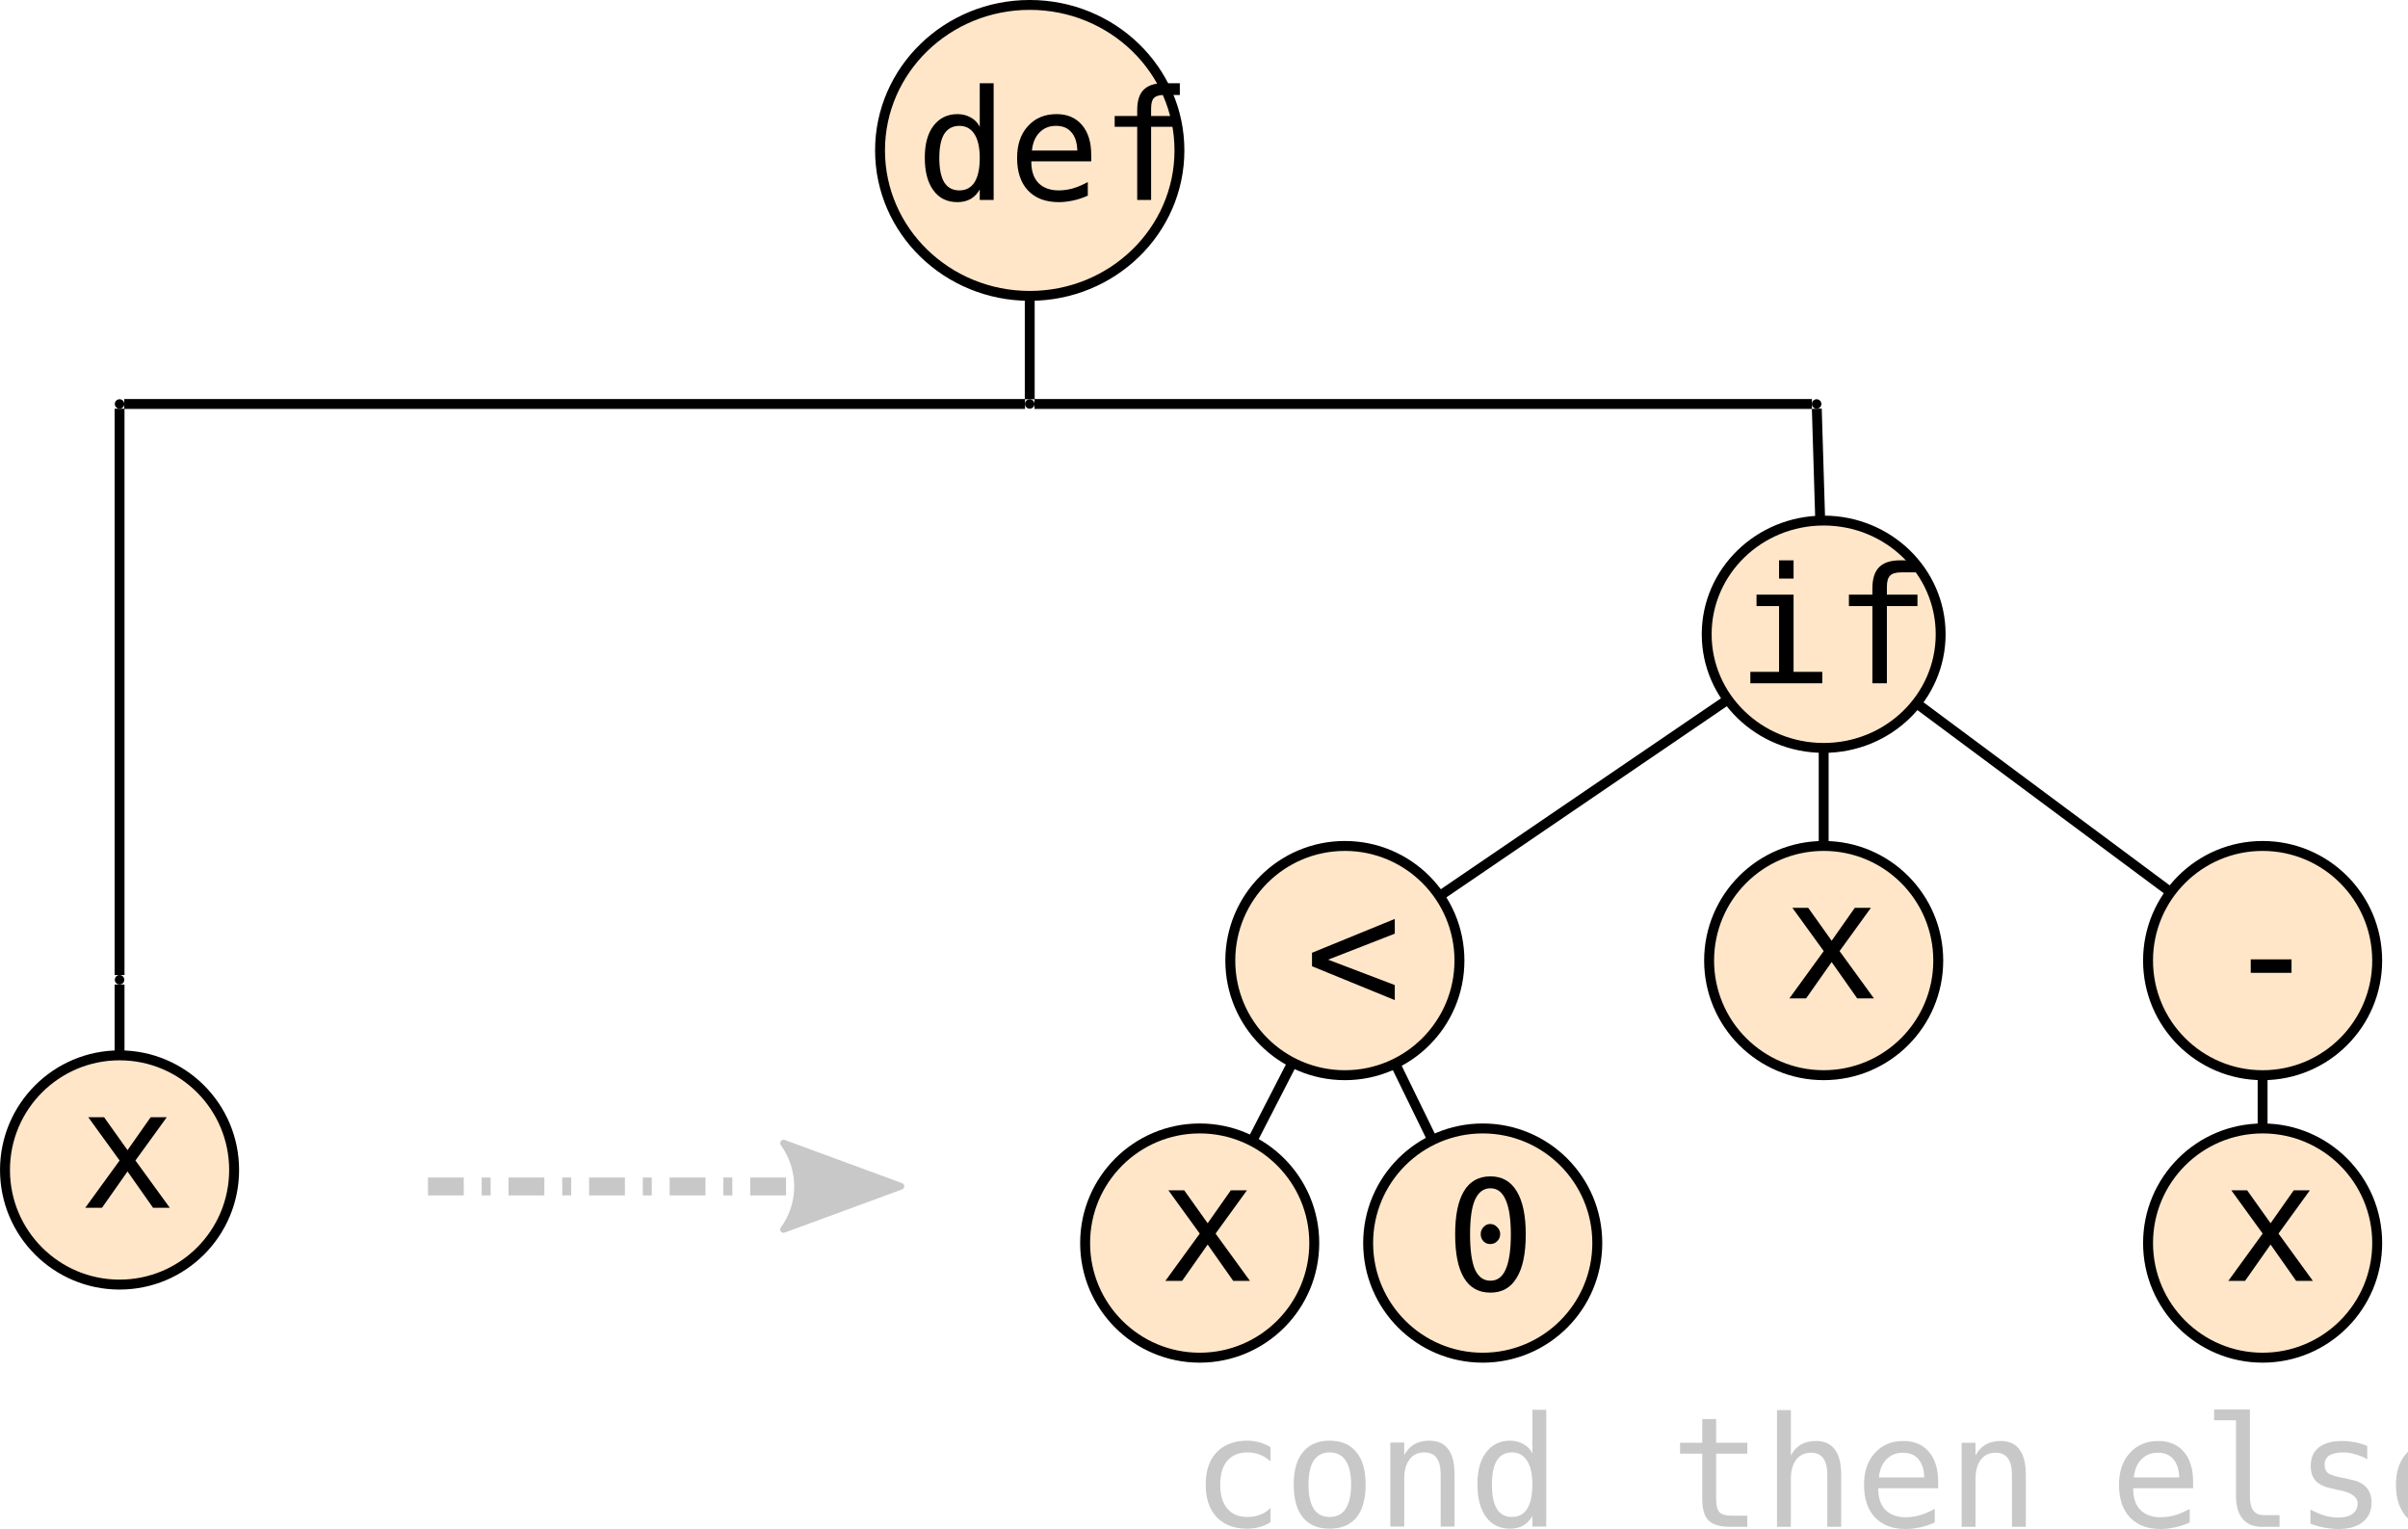
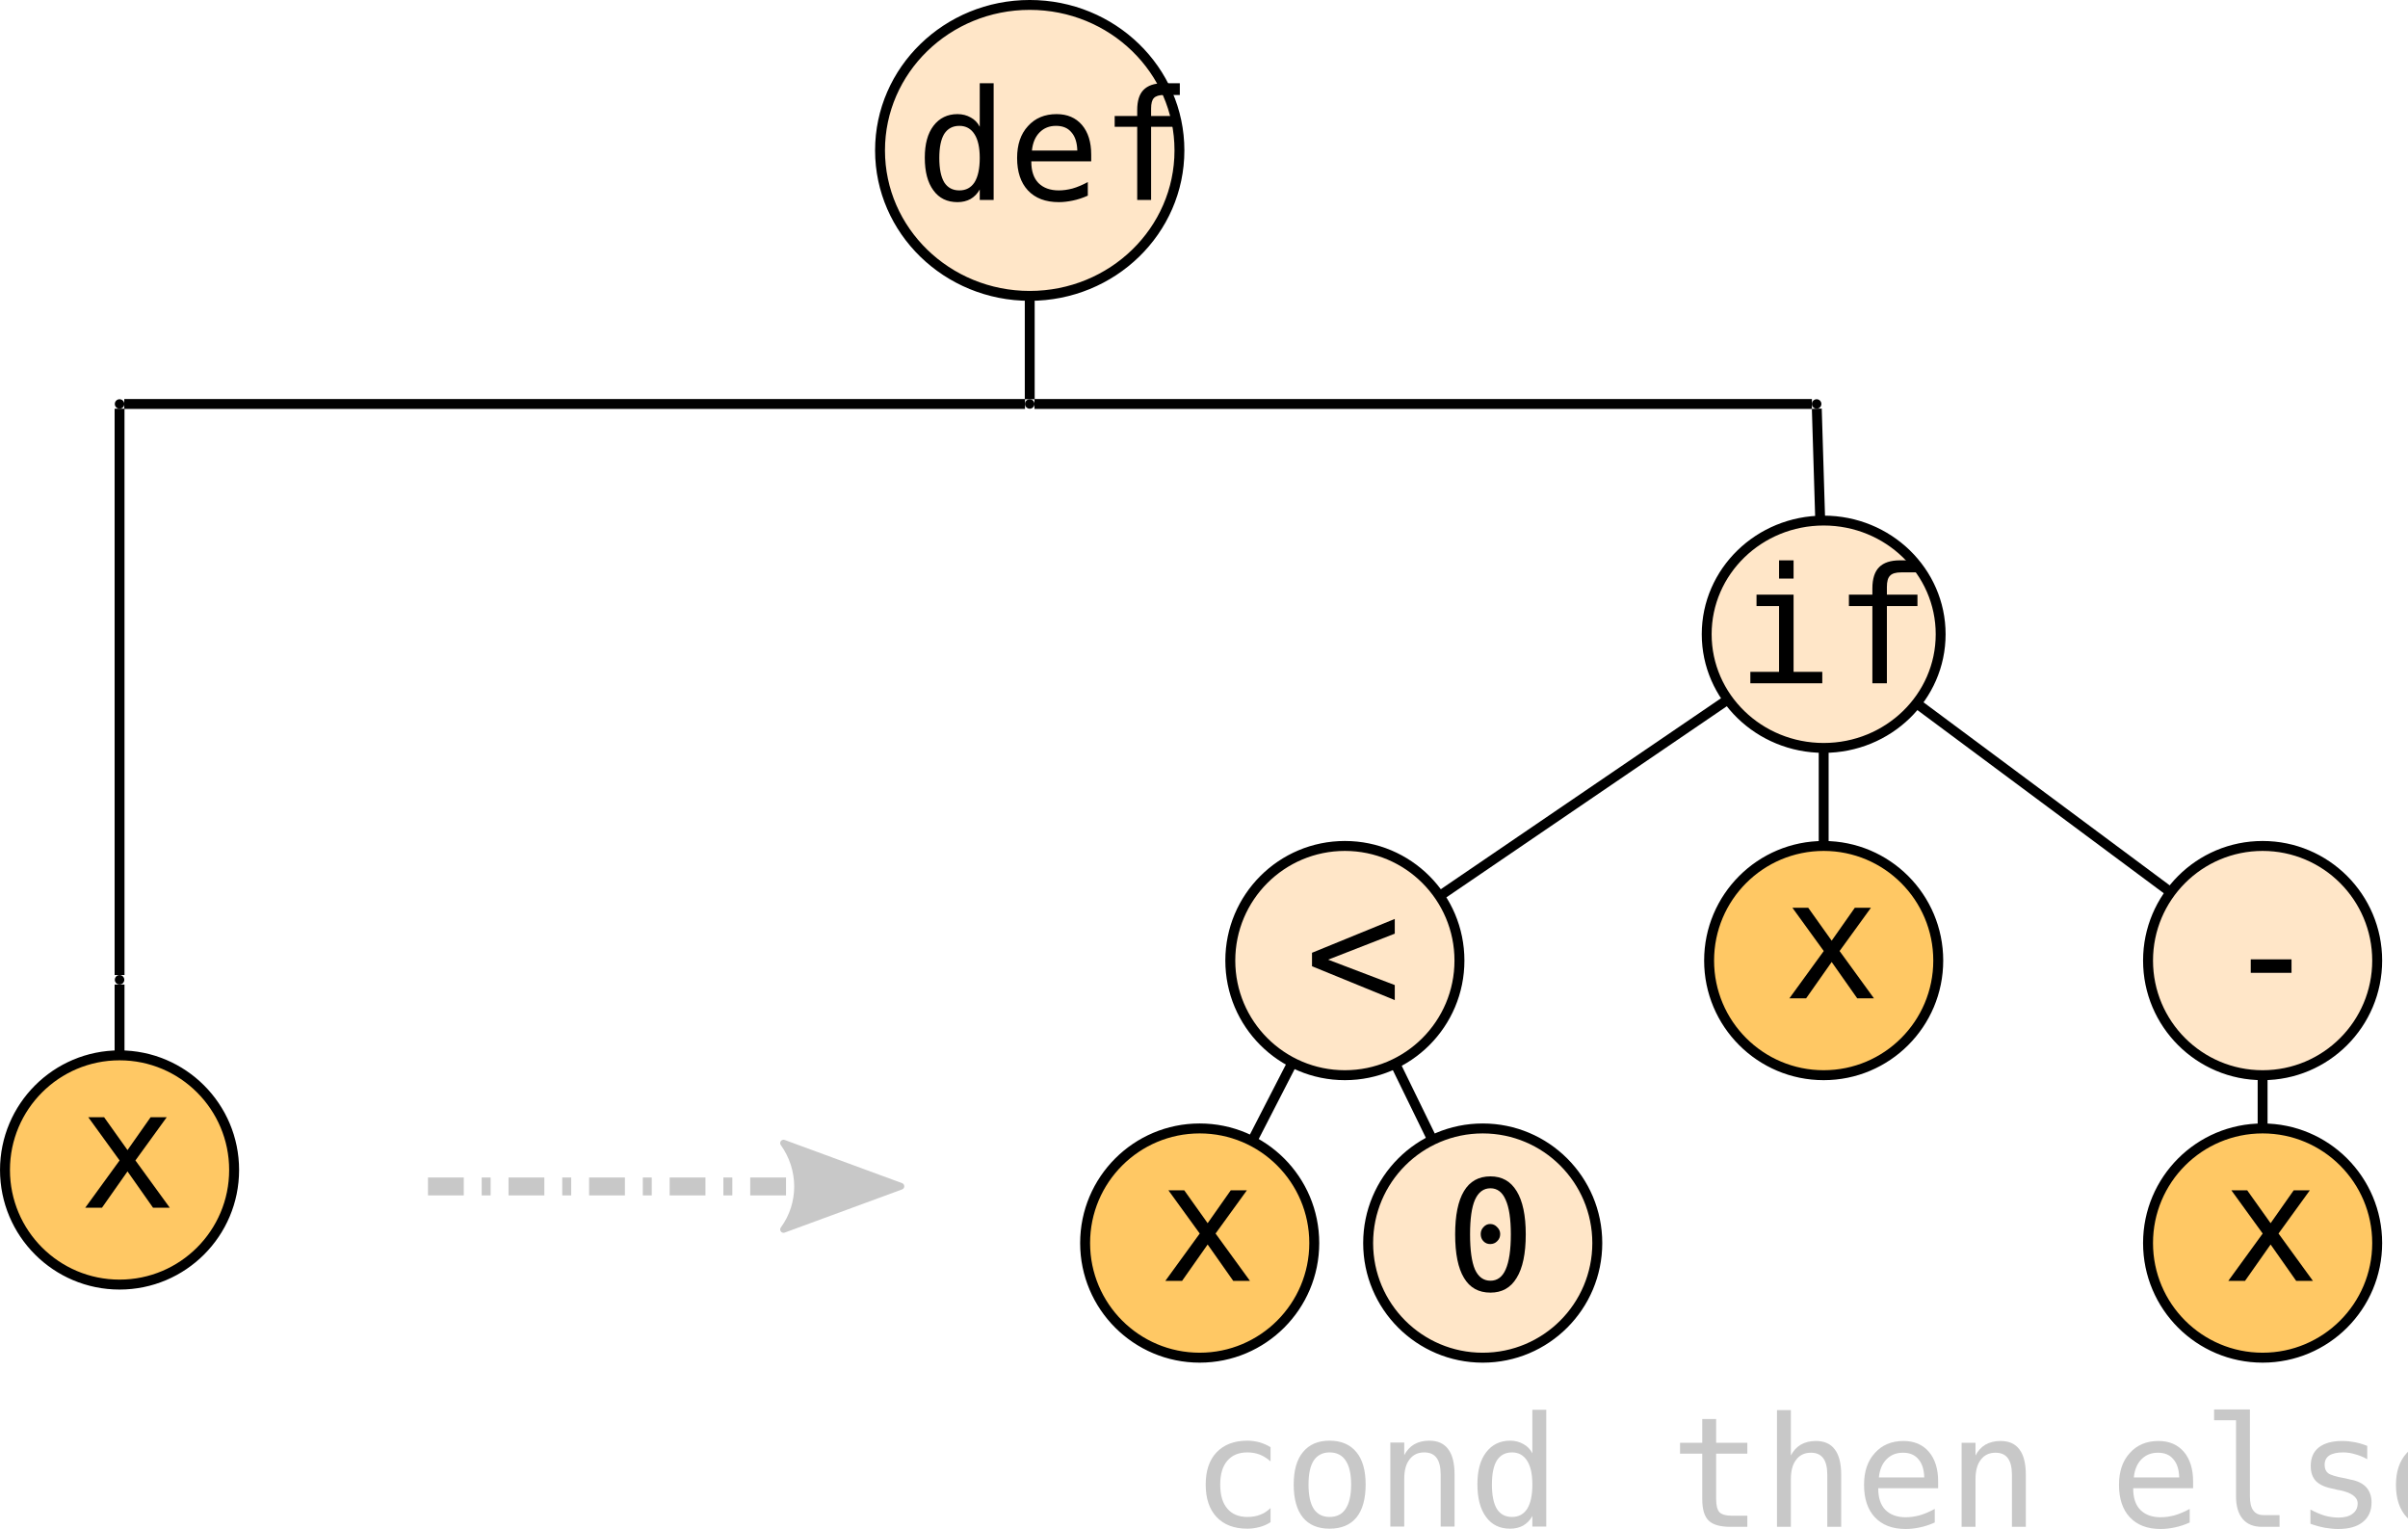
<svg xmlns="http://www.w3.org/2000/svg" width="121.861mm" height="77.327mm" viewBox="0 0 121.861 77.327" version="1.1" id="svg8">
  <defs id="defs2">
    <marker orient="auto" refY="0" refX="0" id="Arrow2Mend" style="overflow:visible">
      <path id="path1601" style="fill:#c8c8c8;fill-opacity:1;fill-rule:evenodd;stroke:#c8c8c8;stroke-width:0.625;stroke-linejoin:round;stroke-opacity:1" d="M 8.719,4.034 -2.207,0.016 8.719,-4.002 c -1.745,2.372 -1.735,5.617 -6e-7,8.035 z" transform="scale(-0.6)" />
    </marker>
    <marker orient="auto" refY="0" refX="0" id="Arrow2Lend" style="overflow:visible">
      <path id="path1595" style="fill:#000000;fill-opacity:1;fill-rule:evenodd;stroke:#000000;stroke-width:0.625;stroke-linejoin:round;stroke-opacity:1" d="M 8.719,4.034 -2.207,0.016 8.719,-4.002 c -1.745,2.372 -1.735,5.617 -6e-7,8.035 z" transform="matrix(-1.1,0,0,-1.1,-1.1,0)" />
    </marker>
    <marker orient="auto" refY="0" refX="0" id="Arrow2Sstart" style="overflow:visible">
      <path id="path1604" style="fill:#000000;fill-opacity:1;fill-rule:evenodd;stroke:#000000;stroke-width:0.625;stroke-linejoin:round;stroke-opacity:1" d="M 8.719,4.034 -2.207,0.016 8.719,-4.002 c -1.745,2.372 -1.735,5.617 -6e-7,8.035 z" transform="matrix(0.3,0,0,0.3,-0.69,0)" />
    </marker>
  </defs>
  <g id="layer1" transform="translate(-30.12767,-248.2404)">
-     <g id="g7615">
+     <g id="g2254">
      <path id="path1572" d="M 51.786,308.267 H 74.52" style="fill:none;fill-rule:evenodd;stroke:#c8c8c8;stroke-width:0.906;stroke-linecap:butt;stroke-linejoin:miter;stroke-miterlimit:4;stroke-dasharray:1.812, 0.906, 0.453, 0.906;stroke-dashoffset:0;stroke-opacity:1;marker-end:url(#Arrow2Mend)" />
-       <g transform="translate(27.49533,169.5762)" id="g967">
-         <ellipse style="color:#000000;clip-rule:nonzero;display:inline;overflow:visible;visibility:visible;opacity:1;isolation:auto;mix-blend-mode:normal;color-interpolation:sRGB;color-interpolation-filters:linearRGB;solid-color:#000000;solid-opacity:1;fill:#ffe6c8;fill-opacity:1;fill-rule:nonzero;stroke:#000000;stroke-width:0.503;stroke-linecap:round;stroke-linejoin:miter;stroke-miterlimit:4;stroke-dasharray:none;stroke-dashoffset:0;stroke-opacity:1;color-rendering:auto;image-rendering:auto;shape-rendering:auto;text-rendering:auto;enable-background:accumulate" id="path908-4-3" cx="63.345" cy="141.555" rx="5.798" ry="5.799" />
-         <text xml:space="preserve" style="font-style:normal;font-variant:normal;font-weight:normal;font-stretch:normal;font-size:8.253px;line-height:125%;font-family:Inconsolata;-inkscape-font-specification:Inconsolata;letter-spacing:0px;word-spacing:0px;fill:#000000;fill-opacity:1;stroke:none;stroke-width:0.281px;stroke-linecap:butt;stroke-linejoin:miter;stroke-opacity:1" x="62.198" y="141.393" id="text860-91" transform="scale(0.9855378,1.014674)">
-           <tspan id="tspan858-9" x="62.198" y="141.393" style="stroke-width:0.281px">x</tspan>
-         </text>
-       </g>
+       <ellipse ry="5.799" rx="5.798" cy="311.131" cx="90.84" id="path908-4-3" style="color:#000000;clip-rule:nonzero;display:inline;overflow:visible;visibility:visible;opacity:1;isolation:auto;mix-blend-mode:normal;color-interpolation:sRGB;color-interpolation-filters:linearRGB;solid-color:#000000;solid-opacity:1;fill:#ffc864;fill-opacity:1;fill-rule:nonzero;stroke:#000000;stroke-width:0.503;stroke-linecap:round;stroke-linejoin:miter;stroke-miterlimit:4;stroke-dasharray:none;stroke-dashoffset:0;stroke-opacity:1;color-rendering:auto;image-rendering:auto;shape-rendering:auto;text-rendering:auto;enable-background:accumulate" />
+       <text transform="scale(0.9855378,1.014674)" id="text860-91" y="308.517" x="90.097" style="font-style:normal;font-variant:normal;font-weight:normal;font-stretch:normal;font-size:8.253px;line-height:125%;font-family:Inconsolata;-inkscape-font-specification:Inconsolata;letter-spacing:0px;word-spacing:0px;fill:#000000;fill-opacity:1;stroke:none;stroke-width:0.281px;stroke-linecap:butt;stroke-linejoin:miter;stroke-opacity:1" xml:space="preserve">
+         <tspan style="stroke-width:0.281px" y="308.517" x="90.097" id="tspan858-9">x</tspan>
+       </text>
      <ellipse ry="5.751" rx="5.92" cy="280.329" cx="122.418" id="path908-2-8-4" style="color:#000000;clip-rule:nonzero;display:inline;overflow:visible;visibility:visible;opacity:1;isolation:auto;mix-blend-mode:normal;color-interpolation:sRGB;color-interpolation-filters:linearRGB;solid-color:#000000;solid-opacity:1;fill:#ffe6c8;fill-opacity:1;fill-rule:nonzero;stroke:#000000;stroke-width:0.5;stroke-linecap:round;stroke-linejoin:miter;stroke-miterlimit:4;stroke-dasharray:none;stroke-dashoffset:0;stroke-opacity:1;color-rendering:auto;image-rendering:auto;shape-rendering:auto;text-rendering:auto;enable-background:accumulate" />
      <text id="text852-9-0" y="282.808" x="117.987" style="font-style:normal;font-variant:normal;font-weight:normal;font-stretch:normal;font-size:8.182px;line-height:125%;font-family:Inconsolata;-inkscape-font-specification:Inconsolata;letter-spacing:0px;word-spacing:0px;fill:#000000;fill-opacity:1;stroke:none;stroke-width:0.279px;stroke-linecap:butt;stroke-linejoin:miter;stroke-opacity:1" xml:space="preserve">
        <tspan style="stroke-width:0.279px" y="282.808" x="117.987" id="tspan850-0-0">if</tspan>
      </text>
      <g transform="translate(40.64707,139.8929)" id="g1182-5-9">
        <ellipse style="color:#000000;clip-rule:nonzero;display:inline;overflow:visible;visibility:visible;opacity:1;isolation:auto;mix-blend-mode:normal;color-interpolation:sRGB;color-interpolation-filters:linearRGB;solid-color:#000000;solid-opacity:1;fill:#ffe6c8;fill-opacity:1;fill-rule:nonzero;stroke:#000000;stroke-width:0.5;stroke-linecap:round;stroke-linejoin:miter;stroke-miterlimit:4;stroke-dasharray:none;stroke-dashoffset:0;stroke-opacity:1;color-rendering:auto;image-rendering:auto;shape-rendering:auto;text-rendering:auto;enable-background:accumulate" id="path908-6-8-9" cx="41.592" cy="115.957" rx="7.576" ry="7.36" />
        <text xml:space="preserve" style="font-style:normal;font-variant:normal;font-weight:normal;font-stretch:normal;font-size:7.761px;line-height:125%;font-family:Inconsolata;-inkscape-font-specification:Inconsolata;letter-spacing:0px;word-spacing:0px;fill:#000000;fill-opacity:1;stroke:none;stroke-width:0.265px;stroke-linecap:butt;stroke-linejoin:miter;stroke-opacity:1" x="35.814" y="118.464" id="text840-6-6">
          <tspan id="tspan838-2-0" x="35.814" y="118.464" style="stroke-width:0.265px">def</tspan>
        </text>
      </g>
-       <g transform="translate(-27.16692,165.8782)" id="g967-2">
-         <ellipse style="color:#000000;clip-rule:nonzero;display:inline;overflow:visible;visibility:visible;opacity:1;isolation:auto;mix-blend-mode:normal;color-interpolation:sRGB;color-interpolation-filters:linearRGB;solid-color:#000000;solid-opacity:1;fill:#ffe6c8;fill-opacity:1;fill-rule:nonzero;stroke:#000000;stroke-width:0.503;stroke-linecap:round;stroke-linejoin:miter;stroke-miterlimit:4;stroke-dasharray:none;stroke-dashoffset:0;stroke-opacity:1;color-rendering:auto;image-rendering:auto;shape-rendering:auto;text-rendering:auto;enable-background:accumulate" id="path908-4-3-7" cx="63.345" cy="141.555" rx="5.798" ry="5.799" />
-         <text xml:space="preserve" style="font-style:normal;font-variant:normal;font-weight:normal;font-stretch:normal;font-size:8.253px;line-height:125%;font-family:Inconsolata;-inkscape-font-specification:Inconsolata;letter-spacing:0px;word-spacing:0px;fill:#000000;fill-opacity:1;stroke:none;stroke-width:0.281px;stroke-linecap:butt;stroke-linejoin:miter;stroke-opacity:1" x="62.198" y="141.393" id="text860-91-6" transform="scale(0.9855378,1.014674)">
-           <tspan id="tspan858-9-1" x="62.198" y="141.393" style="stroke-width:0.281px">x</tspan>
-         </text>
-       </g>
+       <ellipse ry="5.799" rx="5.798" cy="307.433" cx="36.178" id="path908-4-3-7" style="color:#000000;clip-rule:nonzero;display:inline;overflow:visible;visibility:visible;opacity:1;isolation:auto;mix-blend-mode:normal;color-interpolation:sRGB;color-interpolation-filters:linearRGB;solid-color:#000000;solid-opacity:1;fill:#ffc864;fill-opacity:1;fill-rule:nonzero;stroke:#000000;stroke-width:0.503;stroke-linecap:round;stroke-linejoin:miter;stroke-miterlimit:4;stroke-dasharray:none;stroke-dashoffset:0;stroke-opacity:1;color-rendering:auto;image-rendering:auto;shape-rendering:auto;text-rendering:auto;enable-background:accumulate" />
+       <text transform="scale(0.9855378,1.014674)" id="text860-91-6" y="304.873" x="34.633" style="font-style:normal;font-variant:normal;font-weight:normal;font-stretch:normal;font-size:8.253px;line-height:125%;font-family:Inconsolata;-inkscape-font-specification:Inconsolata;letter-spacing:0px;word-spacing:0px;fill:#000000;fill-opacity:1;stroke:none;stroke-width:0.281px;stroke-linecap:butt;stroke-linejoin:miter;stroke-opacity:1" xml:space="preserve">
+         <tspan style="stroke-width:0.281px" y="304.873" x="34.633" id="tspan858-9-1">x</tspan>
+       </text>
      <circle r="0.24" transform="scale(-1,1)" cy="268.679" cx="-82.239" id="path908-2-8-4-3-5" style="color:#000000;clip-rule:nonzero;display:inline;overflow:visible;visibility:visible;opacity:1;isolation:auto;mix-blend-mode:normal;color-interpolation:sRGB;color-interpolation-filters:linearRGB;solid-color:#000000;solid-opacity:1;fill:#000000;fill-opacity:1;fill-rule:nonzero;stroke:none;stroke-width:0.021;stroke-linecap:round;stroke-linejoin:miter;stroke-miterlimit:4;stroke-dasharray:none;stroke-dashoffset:0;stroke-opacity:1;color-rendering:auto;image-rendering:auto;shape-rendering:auto;text-rendering:auto;enable-background:accumulate" />
      <circle r="0.24" transform="scale(-1,1)" cy="268.679" cx="-122.062" id="path908-2-8-4-3-7" style="color:#000000;clip-rule:nonzero;display:inline;overflow:visible;visibility:visible;opacity:1;isolation:auto;mix-blend-mode:normal;color-interpolation:sRGB;color-interpolation-filters:linearRGB;solid-color:#000000;solid-opacity:1;fill:#000000;fill-opacity:1;fill-rule:nonzero;stroke:none;stroke-width:0.021;stroke-linecap:round;stroke-linejoin:miter;stroke-miterlimit:4;stroke-dasharray:none;stroke-dashoffset:0;stroke-opacity:1;color-rendering:auto;image-rendering:auto;shape-rendering:auto;text-rendering:auto;enable-background:accumulate" />
      <circle r="0.24" transform="scale(-1,1)" cy="268.679" cx="-36.178" id="path908-2-8-4-3-4" style="color:#000000;clip-rule:nonzero;display:inline;overflow:visible;visibility:visible;opacity:1;isolation:auto;mix-blend-mode:normal;color-interpolation:sRGB;color-interpolation-filters:linearRGB;solid-color:#000000;solid-opacity:1;fill:#000000;fill-opacity:1;fill-rule:nonzero;stroke:none;stroke-width:0.021;stroke-linecap:round;stroke-linejoin:miter;stroke-miterlimit:4;stroke-dasharray:none;stroke-dashoffset:0;stroke-opacity:1;color-rendering:auto;image-rendering:auto;shape-rendering:auto;text-rendering:auto;enable-background:accumulate" />
-       <path id="path6826" d="m 82.239,263.21 v 5.23" style="display:inline;fill:none;fill-rule:evenodd;stroke:#000000;stroke-width:0.5;stroke-linecap:butt;stroke-linejoin:miter;stroke-miterlimit:4;stroke-dasharray:none;stroke-opacity:1" />
+       <path id="path6826" d="m 82.239,263.21 0,5.23" style="display:inline;fill:none;fill-rule:evenodd;stroke:#000000;stroke-width:0.5;stroke-linecap:butt;stroke-linejoin:miter;stroke-miterlimit:4;stroke-dasharray:none;stroke-opacity:1" />
      <path id="path6828" d="M 36.417,268.679 H 82" style="fill:none;fill-rule:evenodd;stroke:#000000;stroke-width:0.5;stroke-linecap:butt;stroke-linejoin:miter;stroke-miterlimit:4;stroke-dasharray:none;stroke-opacity:1" />
      <path id="path6830" d="M 82.479,268.679 H 121.823" style="fill:none;fill-rule:evenodd;stroke:#000000;stroke-width:0.5;stroke-linecap:butt;stroke-linejoin:miter;stroke-miterlimit:4;stroke-dasharray:none;stroke-opacity:1" />
      <circle r="0.24" transform="scale(-1,1)" cy="297.811" cx="-36.178" id="path908-2-8-4-3-4-9" style="color:#000000;clip-rule:nonzero;display:inline;overflow:visible;visibility:visible;opacity:1;isolation:auto;mix-blend-mode:normal;color-interpolation:sRGB;color-interpolation-filters:linearRGB;solid-color:#000000;solid-opacity:1;fill:#000000;fill-opacity:1;fill-rule:nonzero;stroke:none;stroke-width:0.021;stroke-linecap:round;stroke-linejoin:miter;stroke-miterlimit:4;stroke-dasharray:none;stroke-dashoffset:0;stroke-opacity:1;color-rendering:auto;image-rendering:auto;shape-rendering:auto;text-rendering:auto;enable-background:accumulate" />
      <path id="path6851" d="m 36.178,268.919 v 28.653" style="fill:none;fill-rule:evenodd;stroke:#000000;stroke-width:0.5;stroke-linecap:butt;stroke-linejoin:miter;stroke-miterlimit:4;stroke-dasharray:none;stroke-opacity:1" />
      <path id="path6861" d="m 36.178,298.051 -10e-7,3.583" style="fill:none;fill-rule:evenodd;stroke:#000000;stroke-width:0.5;stroke-linecap:butt;stroke-linejoin:miter;stroke-miterlimit:4;stroke-dasharray:none;stroke-opacity:1" />
      <g transform="translate(-8.466667,-14.2875)" id="g7451">
        <ellipse style="color:#000000;clip-rule:nonzero;display:inline;overflow:visible;visibility:visible;opacity:1;isolation:auto;mix-blend-mode:normal;color-interpolation:sRGB;color-interpolation-filters:linearRGB;solid-color:#000000;solid-opacity:1;fill:#ffe6c8;fill-opacity:1;fill-rule:nonzero;stroke:#000000;stroke-width:0.503;stroke-linecap:round;stroke-linejoin:miter;stroke-miterlimit:4;stroke-dasharray:none;stroke-dashoffset:0;stroke-opacity:1;color-rendering:auto;image-rendering:auto;shape-rendering:auto;text-rendering:auto;enable-background:accumulate" id="path908-3-5" cx="113.63" cy="325.419" rx="5.798" ry="5.799" />
        <text xml:space="preserve" style="font-style:normal;font-variant:normal;font-weight:normal;font-stretch:normal;font-size:7.667px;line-height:125%;font-family:Inconsolata;-inkscape-font-specification:Inconsolata;letter-spacing:0px;word-spacing:0px;fill:#000000;fill-opacity:1;stroke:none;stroke-width:0.261px;stroke-linecap:butt;stroke-linejoin:miter;stroke-opacity:1" x="113.374" y="323.093" id="text848-4-9" transform="scale(0.9855979,1.014613)">
          <tspan id="tspan846-0-3" x="113.374" y="323.093" style="stroke-width:0.261px">0</tspan>
        </text>
      </g>
      <g transform="translate(-8.466667,-10.30396)" id="g7443">
        <ellipse style="color:#000000;clip-rule:nonzero;display:inline;overflow:visible;visibility:visible;opacity:1;isolation:auto;mix-blend-mode:normal;color-interpolation:sRGB;color-interpolation-filters:linearRGB;solid-color:#000000;solid-opacity:1;fill:#ffe6c8;fill-opacity:1;fill-rule:nonzero;stroke:#000000;stroke-width:0.503;stroke-linecap:round;stroke-linejoin:miter;stroke-miterlimit:4;stroke-dasharray:none;stroke-dashoffset:0;stroke-opacity:1;color-rendering:auto;image-rendering:auto;shape-rendering:auto;text-rendering:auto;enable-background:accumulate" id="path908-4-3-70" cx="106.654" cy="307.143" rx="5.798" ry="5.799" />
        <text xml:space="preserve" style="font-style:normal;font-variant:normal;font-weight:normal;font-stretch:normal;font-size:8.253px;line-height:125%;font-family:Inconsolata;-inkscape-font-specification:Inconsolata;letter-spacing:0px;word-spacing:0px;fill:#000000;fill-opacity:1;stroke:none;stroke-width:0.281px;stroke-linecap:butt;stroke-linejoin:miter;stroke-opacity:1" x="106.172" y="305.234" id="text860-91-8" transform="scale(0.9855378,1.014674)">
          <tspan id="tspan858-9-19" x="106.172" y="305.234" style="stroke-width:0.281px">&lt;</tspan>
        </text>
      </g>
-       <g transform="translate(59.07341,155.2837)" id="g967-9">
-         <ellipse style="color:#000000;clip-rule:nonzero;display:inline;overflow:visible;visibility:visible;opacity:1;isolation:auto;mix-blend-mode:normal;color-interpolation:sRGB;color-interpolation-filters:linearRGB;solid-color:#000000;solid-opacity:1;fill:#ffe6c8;fill-opacity:1;fill-rule:nonzero;stroke:#000000;stroke-width:0.503;stroke-linecap:round;stroke-linejoin:miter;stroke-miterlimit:4;stroke-dasharray:none;stroke-dashoffset:0;stroke-opacity:1;color-rendering:auto;image-rendering:auto;shape-rendering:auto;text-rendering:auto;enable-background:accumulate" id="path908-4-3-78" cx="63.345" cy="141.555" rx="5.798" ry="5.799" />
-         <text xml:space="preserve" style="font-style:normal;font-variant:normal;font-weight:normal;font-stretch:normal;font-size:8.253px;line-height:125%;font-family:Inconsolata;-inkscape-font-specification:Inconsolata;letter-spacing:0px;word-spacing:0px;fill:#000000;fill-opacity:1;stroke:none;stroke-width:0.281px;stroke-linecap:butt;stroke-linejoin:miter;stroke-opacity:1" x="62.198" y="141.393" id="text860-91-2" transform="scale(0.9855378,1.014674)">
-           <tspan id="tspan858-9-5" x="62.198" y="141.393" style="stroke-width:0.281px">x</tspan>
-         </text>
-       </g>
-       <g transform="translate(81.28684,169.5762)" id="g967-3">
-         <ellipse style="color:#000000;clip-rule:nonzero;display:inline;overflow:visible;visibility:visible;opacity:1;isolation:auto;mix-blend-mode:normal;color-interpolation:sRGB;color-interpolation-filters:linearRGB;solid-color:#000000;solid-opacity:1;fill:#ffe6c8;fill-opacity:1;fill-rule:nonzero;stroke:#000000;stroke-width:0.503;stroke-linecap:round;stroke-linejoin:miter;stroke-miterlimit:4;stroke-dasharray:none;stroke-dashoffset:0;stroke-opacity:1;color-rendering:auto;image-rendering:auto;shape-rendering:auto;text-rendering:auto;enable-background:accumulate" id="path908-4-3-4" cx="63.345" cy="141.555" rx="5.798" ry="5.799" />
-         <text xml:space="preserve" style="font-style:normal;font-variant:normal;font-weight:normal;font-stretch:normal;font-size:8.253px;line-height:125%;font-family:Inconsolata;-inkscape-font-specification:Inconsolata;letter-spacing:0px;word-spacing:0px;fill:#000000;fill-opacity:1;stroke:none;stroke-width:0.281px;stroke-linecap:butt;stroke-linejoin:miter;stroke-opacity:1" x="62.198" y="141.393" id="text860-91-9" transform="scale(0.9855378,1.014674)">
-           <tspan id="tspan858-9-0" x="62.198" y="141.393" style="stroke-width:0.281px">x</tspan>
-         </text>
-       </g>
+       <ellipse ry="5.799" rx="5.798" cy="296.839" cx="122.418" id="path908-4-3-78" style="color:#000000;clip-rule:nonzero;display:inline;overflow:visible;visibility:visible;opacity:1;isolation:auto;mix-blend-mode:normal;color-interpolation:sRGB;color-interpolation-filters:linearRGB;solid-color:#000000;solid-opacity:1;fill:#ffc864;fill-opacity:1;fill-rule:nonzero;stroke:#000000;stroke-width:0.503;stroke-linecap:round;stroke-linejoin:miter;stroke-miterlimit:4;stroke-dasharray:none;stroke-dashoffset:0;stroke-opacity:1;color-rendering:auto;image-rendering:auto;shape-rendering:auto;text-rendering:auto;enable-background:accumulate" />
+       <text transform="scale(0.9855378,1.014674)" id="text860-91-2" y="294.431" x="122.139" style="font-style:normal;font-variant:normal;font-weight:normal;font-stretch:normal;font-size:8.253px;line-height:125%;font-family:Inconsolata;-inkscape-font-specification:Inconsolata;letter-spacing:0px;word-spacing:0px;fill:#000000;fill-opacity:1;stroke:none;stroke-width:0.281px;stroke-linecap:butt;stroke-linejoin:miter;stroke-opacity:1" xml:space="preserve">
+         <tspan style="stroke-width:0.281px" y="294.431" x="122.139" id="tspan858-9-5">x</tspan>
+       </text>
+       <ellipse ry="5.799" rx="5.798" cy="311.131" cx="144.631" id="path908-4-3-4" style="color:#000000;clip-rule:nonzero;display:inline;overflow:visible;visibility:visible;opacity:1;isolation:auto;mix-blend-mode:normal;color-interpolation:sRGB;color-interpolation-filters:linearRGB;solid-color:#000000;solid-opacity:1;fill:#ffc864;fill-opacity:1;fill-rule:nonzero;stroke:#000000;stroke-width:0.503;stroke-linecap:round;stroke-linejoin:miter;stroke-miterlimit:4;stroke-dasharray:none;stroke-dashoffset:0;stroke-opacity:1;color-rendering:auto;image-rendering:auto;shape-rendering:auto;text-rendering:auto;enable-background:accumulate" />
+       <text transform="scale(0.9855378,1.014674)" id="text860-91-9" y="308.517" x="144.678" style="font-style:normal;font-variant:normal;font-weight:normal;font-stretch:normal;font-size:8.253px;line-height:125%;font-family:Inconsolata;-inkscape-font-specification:Inconsolata;letter-spacing:0px;word-spacing:0px;fill:#000000;fill-opacity:1;stroke:none;stroke-width:0.281px;stroke-linecap:butt;stroke-linejoin:miter;stroke-opacity:1" xml:space="preserve">
+         <tspan style="stroke-width:0.281px" y="308.517" x="144.678" id="tspan858-9-0">x</tspan>
+       </text>
      <g id="g7443-2" transform="translate(37.97728,-10.30396)">
        <ellipse style="color:#000000;clip-rule:nonzero;display:inline;overflow:visible;visibility:visible;opacity:1;isolation:auto;mix-blend-mode:normal;color-interpolation:sRGB;color-interpolation-filters:linearRGB;solid-color:#000000;solid-opacity:1;fill:#ffe6c8;fill-opacity:1;fill-rule:nonzero;stroke:#000000;stroke-width:0.503;stroke-linecap:round;stroke-linejoin:miter;stroke-miterlimit:4;stroke-dasharray:none;stroke-dashoffset:0;stroke-opacity:1;color-rendering:auto;image-rendering:auto;shape-rendering:auto;text-rendering:auto;enable-background:accumulate" id="path908-4-3-70-0" cx="106.654" cy="307.143" rx="5.798" ry="5.799" />
        <text xml:space="preserve" style="font-style:normal;font-variant:normal;font-weight:normal;font-stretch:normal;font-size:8.253px;line-height:125%;font-family:Inconsolata;-inkscape-font-specification:Inconsolata;letter-spacing:0px;word-spacing:0px;fill:#000000;fill-opacity:1;stroke:none;stroke-width:0.281px;stroke-linecap:butt;stroke-linejoin:miter;stroke-opacity:1" x="106.172" y="305.234" id="text860-91-8-1" transform="scale(0.9855378,1.014674)">
          <tspan id="tspan858-9-19-9" x="106.172" y="305.234" style="stroke-width:0.281px">-</tspan>
        </text>
      </g>
-       <path id="path7513" d="m 122.418,286.08 v 4.959" style="fill:none;fill-rule:evenodd;stroke:#000000;stroke-width:0.5;stroke-linecap:butt;stroke-linejoin:miter;stroke-miterlimit:4;stroke-dasharray:none;stroke-opacity:1" />
+       <path id="path7513" d="m 122.418,286.08 0,4.959" style="fill:none;fill-rule:evenodd;stroke:#000000;stroke-width:0.5;stroke-linecap:butt;stroke-linejoin:miter;stroke-miterlimit:4;stroke-dasharray:none;stroke-opacity:1" />
      <path id="path7515" d="m 117.571,283.632 -14.592,9.942" style="fill:none;fill-rule:evenodd;stroke:#000000;stroke-width:0.5;stroke-linecap:butt;stroke-linejoin:miter;stroke-miterlimit:4;stroke-dasharray:none;stroke-opacity:1" />
      <path id="path7517" d="m 127.12,283.824 12.857,9.556" style="fill:none;fill-rule:evenodd;stroke:#000000;stroke-width:0.5;stroke-linecap:butt;stroke-linejoin:miter;stroke-miterlimit:4;stroke-dasharray:none;stroke-opacity:1" />
      <path id="path7519" d="m 100.731,302.05 1.889,3.87" style="fill:none;fill-rule:evenodd;stroke:#000000;stroke-width:0.5;stroke-linecap:butt;stroke-linejoin:miter;stroke-miterlimit:4;stroke-dasharray:none;stroke-opacity:1" />
      <path id="path7521" d="m 95.536,301.996 -2.045,3.978" style="fill:none;fill-rule:evenodd;stroke:#000000;stroke-width:0.5;stroke-linecap:butt;stroke-linejoin:miter;stroke-miterlimit:4;stroke-dasharray:none;stroke-opacity:1" />
-       <path id="path7523" d="m 144.631,302.638 v 2.694" style="fill:none;fill-rule:evenodd;stroke:#000000;stroke-width:0.5;stroke-linecap:butt;stroke-linejoin:miter;stroke-miterlimit:4;stroke-dasharray:none;stroke-opacity:1" />
+       <path id="path7523" d="m 144.631,302.638 0,2.694" style="fill:none;fill-rule:evenodd;stroke:#000000;stroke-width:0.5;stroke-linecap:butt;stroke-linejoin:miter;stroke-miterlimit:4;stroke-dasharray:none;stroke-opacity:1" />
      <path id="path7525" d="m 122.07,268.919 0.173,5.662" style="fill:none;fill-rule:evenodd;stroke:#000000;stroke-width:0.5;stroke-linecap:butt;stroke-linejoin:miter;stroke-miterlimit:4;stroke-dasharray:none;stroke-opacity:1" />
      <text id="text7535" y="325.474" x="90.411" style="font-style:normal;font-variant:normal;font-weight:normal;font-stretch:normal;font-size:7.761px;line-height:125%;font-family:Inconsolata;-inkscape-font-specification:Inconsolata;letter-spacing:0px;word-spacing:0px;fill:#c8c8c8;fill-opacity:1;stroke:none;stroke-width:0.265px;stroke-linecap:butt;stroke-linejoin:miter;stroke-opacity:1" xml:space="preserve">
        <tspan style="fill:#c8c8c8;fill-opacity:1;stroke:none;stroke-width:0.265px;stroke-opacity:1" y="325.474" x="90.411" id="tspan7533">cond</tspan>
      </text>
      <text id="text7539" y="325.49" x="114.649" style="font-style:normal;font-variant:normal;font-weight:normal;font-stretch:normal;font-size:7.761px;line-height:125%;font-family:Inconsolata;-inkscape-font-specification:Inconsolata;letter-spacing:0px;word-spacing:0px;fill:#c8c8c8;fill-opacity:1;stroke:none;stroke-width:0.265px;stroke-linecap:butt;stroke-linejoin:miter;stroke-opacity:1" xml:space="preserve">
        <tspan style="fill:#c8c8c8;fill-opacity:1;stroke:none;stroke-width:0.265px;stroke-opacity:1" y="325.49" x="114.649" id="tspan7537">then</tspan>
      </text>
      <text id="text7543" y="325.49" x="136.894" style="font-style:normal;font-variant:normal;font-weight:normal;font-stretch:normal;font-size:7.761px;line-height:125%;font-family:Inconsolata;-inkscape-font-specification:Inconsolata;letter-spacing:0px;word-spacing:0px;fill:#c8c8c8;fill-opacity:1;stroke:none;stroke-width:0.265px;stroke-linecap:butt;stroke-linejoin:miter;stroke-opacity:1" xml:space="preserve">
        <tspan style="fill:#c8c8c8;fill-opacity:1;stroke:none;stroke-width:0.265px;stroke-opacity:1" y="325.49" x="136.894" id="tspan7541">else</tspan>
      </text>
    </g>
  </g>
</svg>
